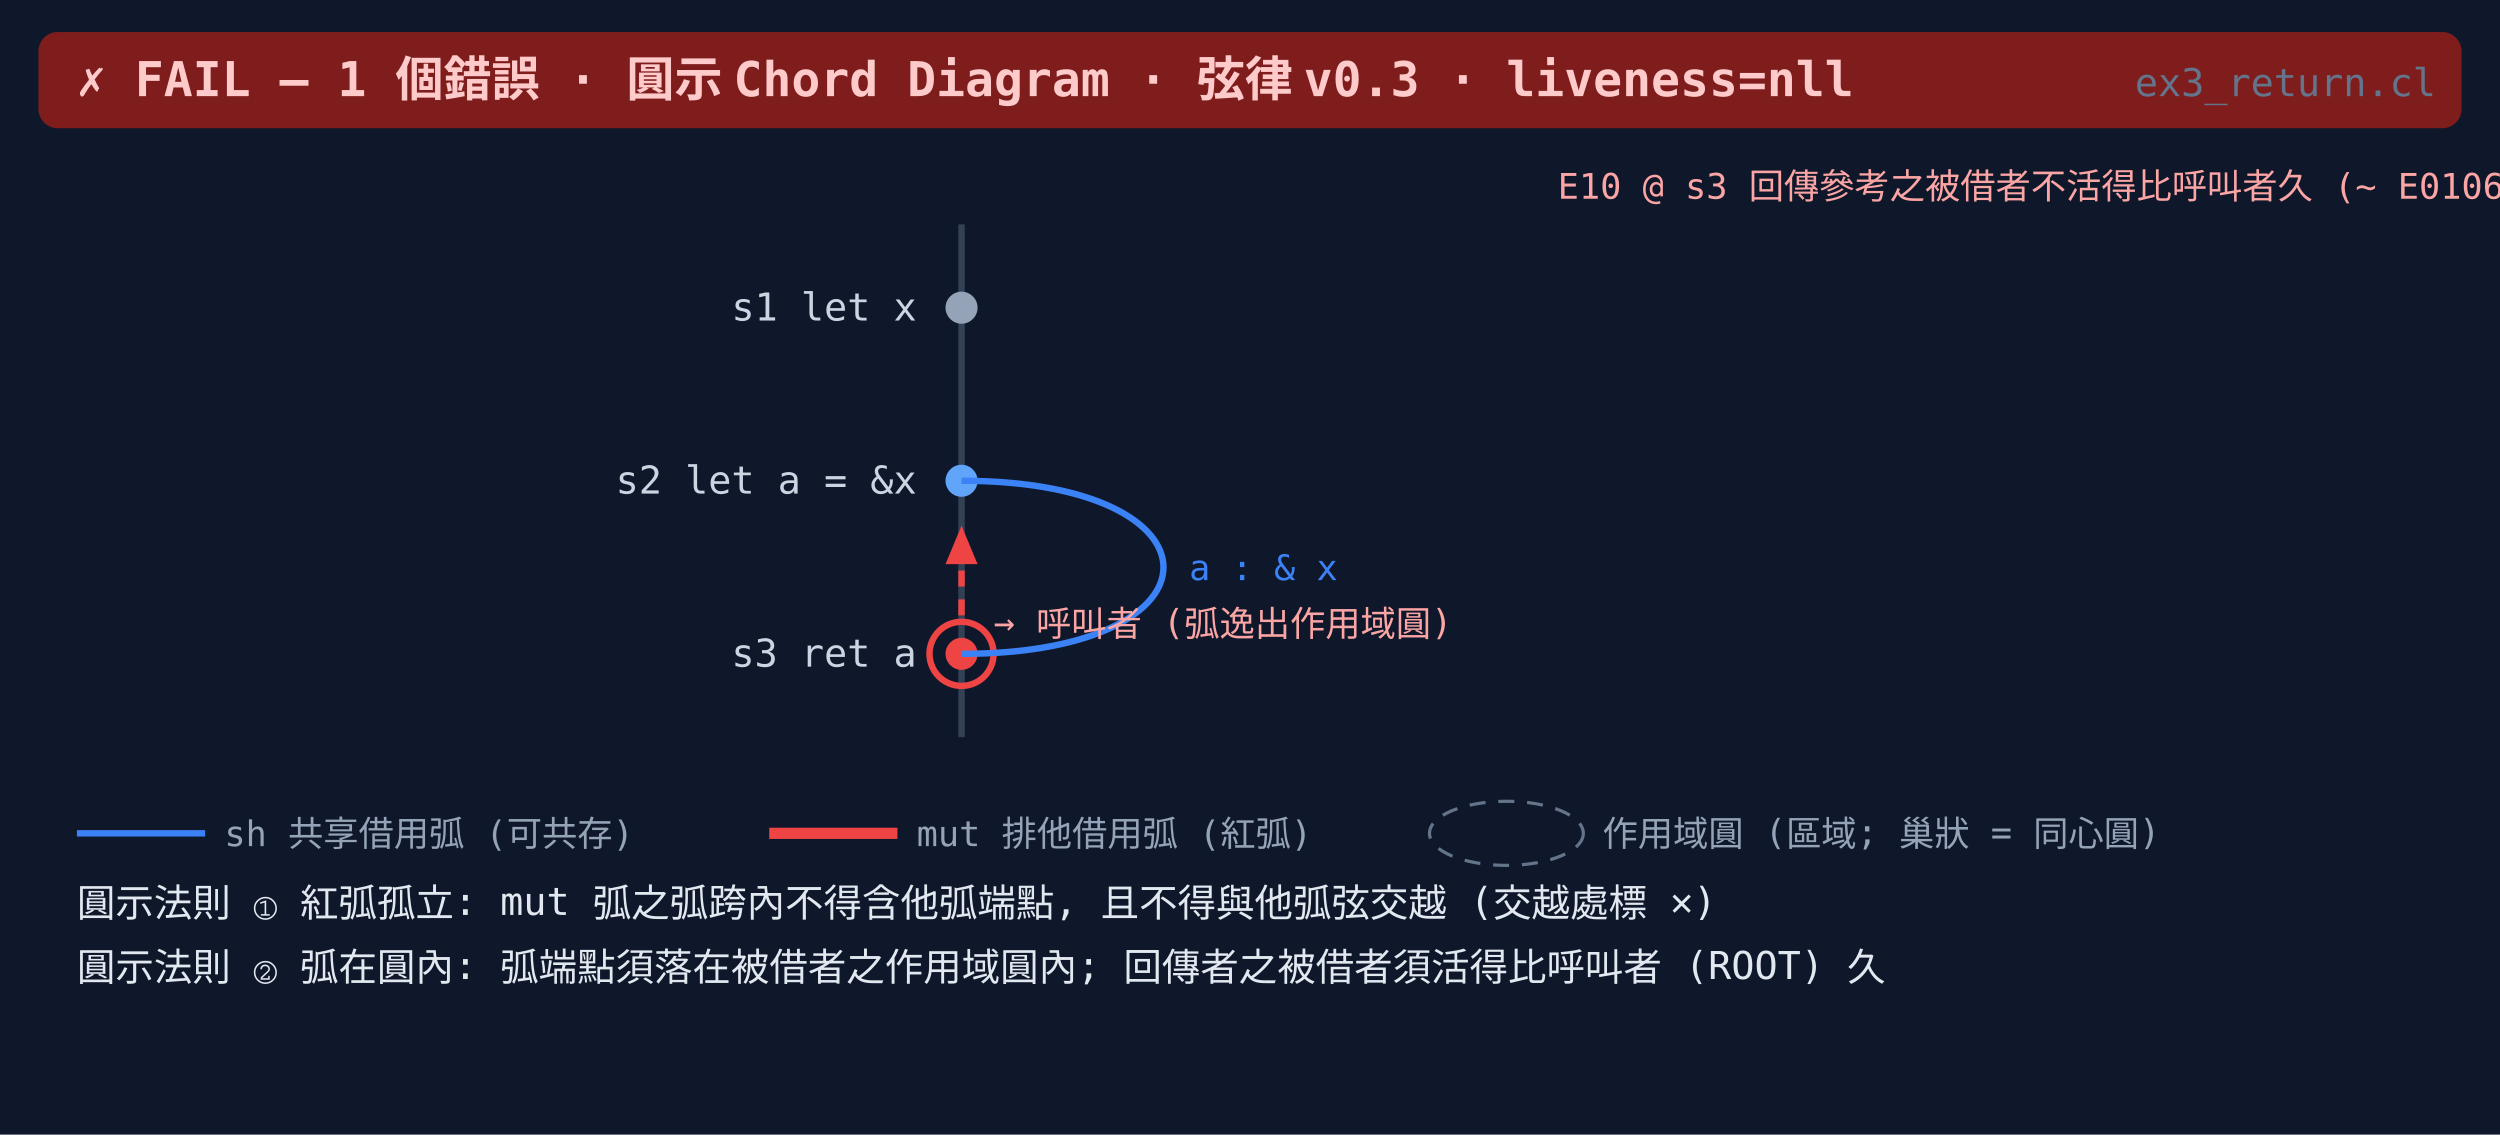
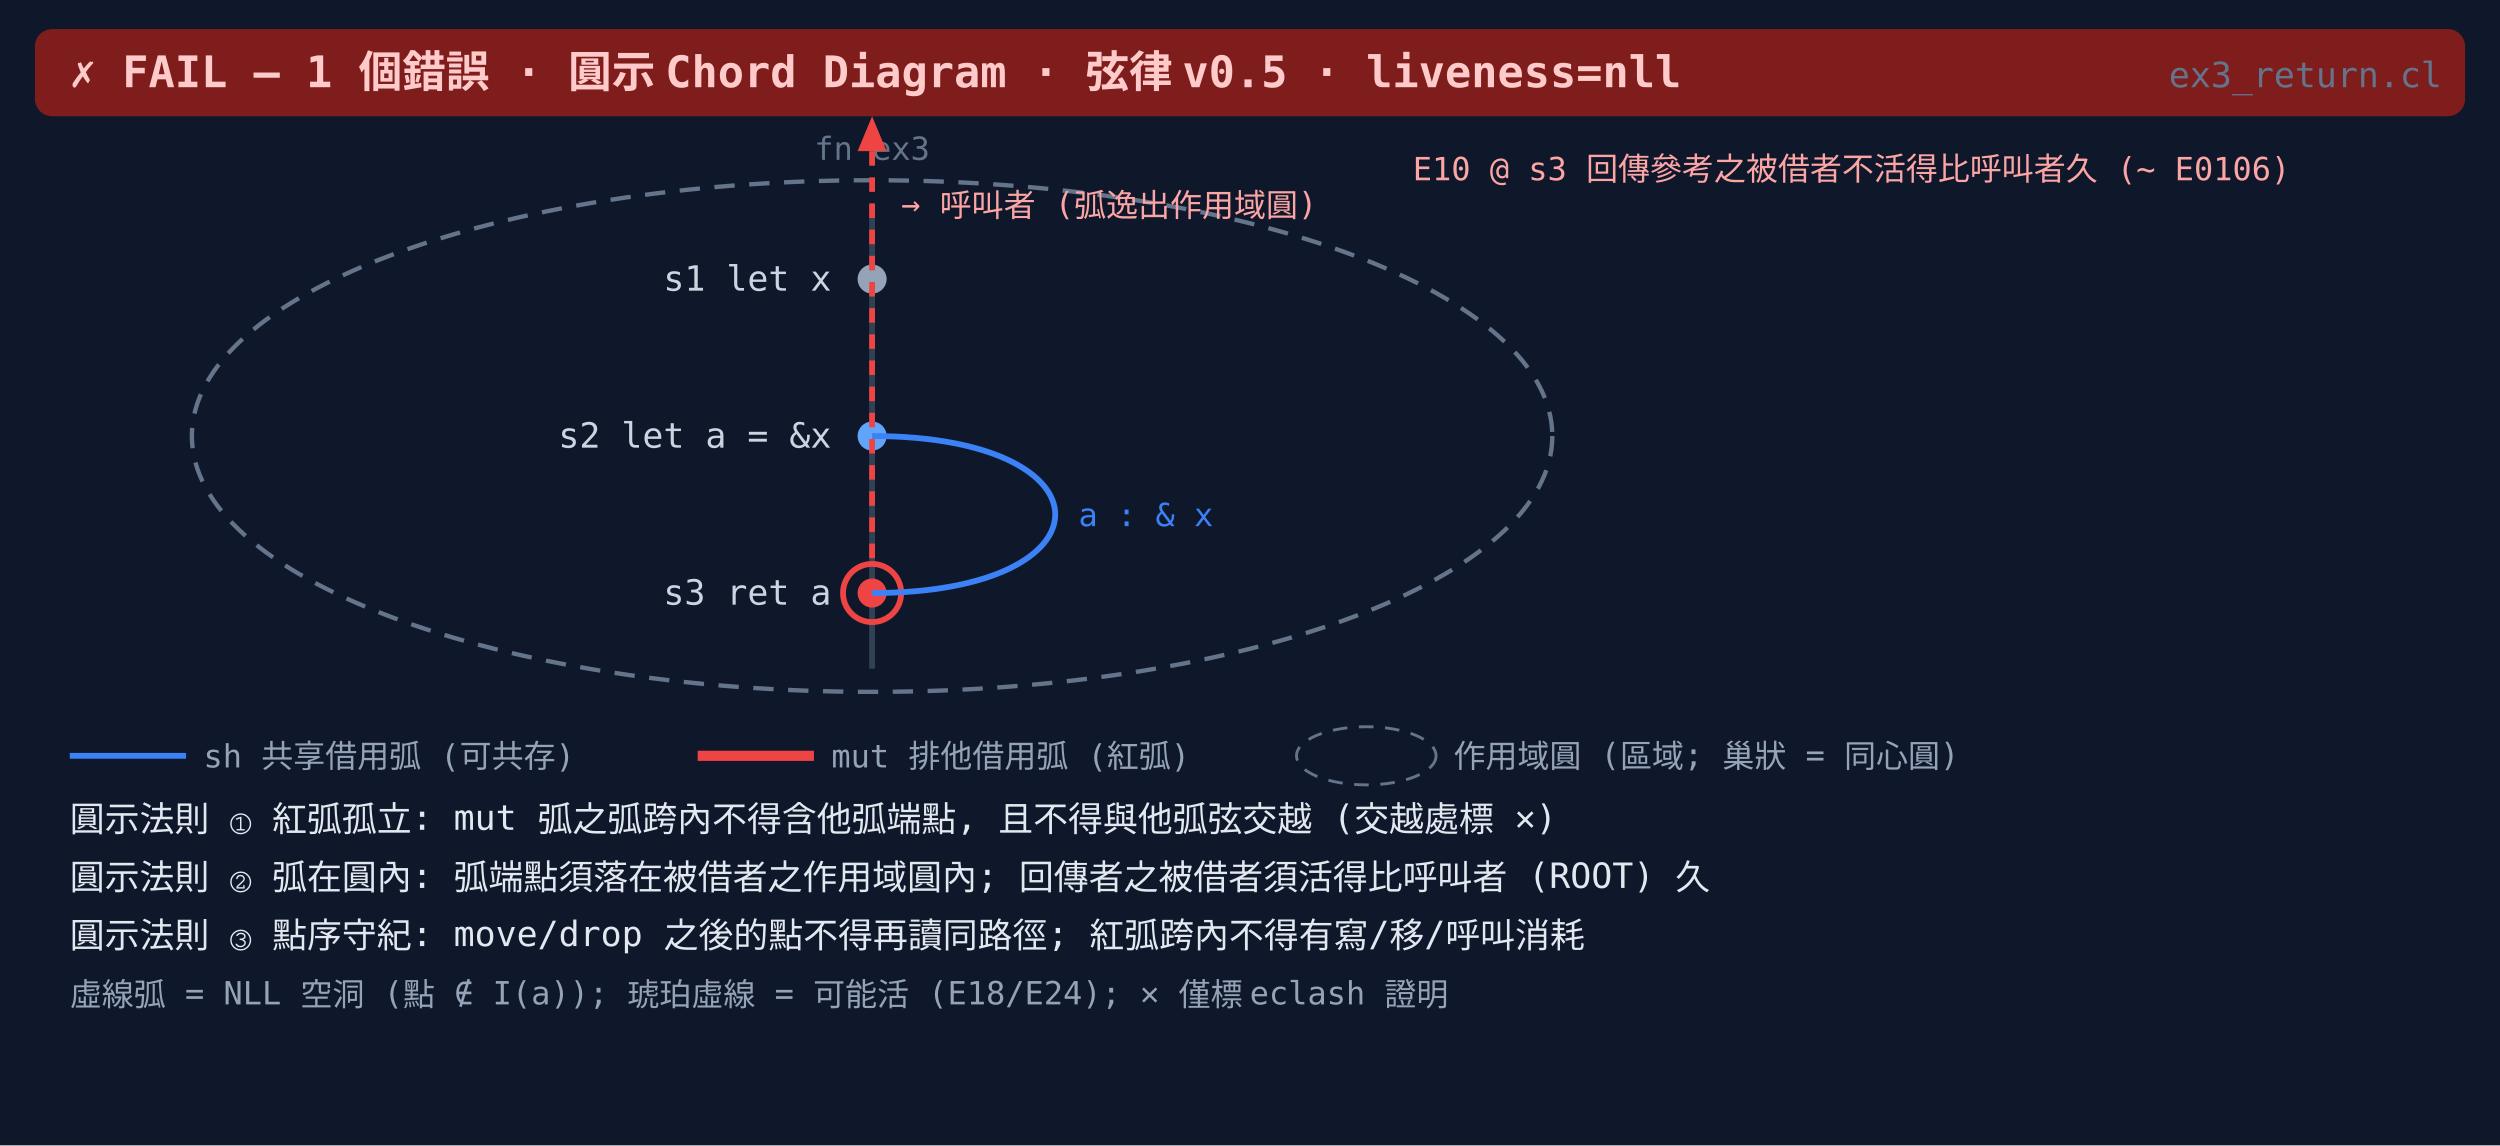
- <svg xmlns="http://www.w3.org/2000/svg" width="780" height="354" viewBox="0 0 780 354" font-family="monospace">
+ <svg xmlns="http://www.w3.org/2000/svg" width="860" height="394" viewBox="0 0 860 394" font-family="monospace">
  <rect width="100%" height="100%" fill="#0f172a" />
-   <rect x="12" y="10" width="756" height="30" rx="6" fill="#7f1d1d" />
-   <text x="24" y="30" fill="#fecaca" font-size="15" font-weight="bold">✗ FAIL — 1 個錯誤  ·  圓示 Chord Diagram · 弦律 v0.3 · liveness=nll</text>
-   <text x="760" y="30" fill="#64748b" font-size="12" text-anchor="end">ex3_return.cl</text>
+   <rect x="12" y="10" width="836" height="30" rx="6" fill="#7f1d1d" />
+   <text x="24" y="30" fill="#fecaca" font-size="15" font-weight="bold">✗ FAIL — 1 個錯誤  ·  圓示 Chord Diagram · 弦律 v0.5 · liveness=nll</text>
+   <text x="840" y="30" fill="#64748b" font-size="12" text-anchor="end">ex3_return.cl</text>
  <line x1="300" y1="70" x2="300" y2="230" stroke="#334155" stroke-width="2" />
+   <ellipse cx="300" cy="150" rx="234" ry="88" fill="none" stroke="#64748b" stroke-width="1.5" stroke-dasharray="7 5" />
+   <text x="300" y="55" fill="#64748b" font-size="11" text-anchor="middle">fn ex3</text>
  <circle cx="300" cy="96" r="5" fill="#94a3b8" />
  <text x="286" y="100" fill="#cbd5e1" font-size="12" text-anchor="end">s1  let x</text>
  <circle cx="300" cy="150" r="5" fill="#60a5fa" />
  <text x="286" y="154" fill="#cbd5e1" font-size="12" text-anchor="end">s2  let a = &amp;x</text>
  <circle cx="300" cy="204" r="5" fill="#ef4444" />
  <circle cx="300" cy="204" r="10" fill="none" stroke="#ef4444" stroke-width="2" />
  <text x="286" y="208" fill="#cbd5e1" font-size="12" text-anchor="end">s3  ret a</text>
  <path d="M 300 150 C 384 150, 384 204, 300 204" fill="none" stroke="#3b82f6" stroke-width="2" />
  <text x="371" y="181" fill="#3b82f6" font-size="11">a : &amp; x</text>
-   <line x1="300" y1="192" x2="300" y2="176" stroke="#ef4444" stroke-width="2" stroke-dasharray="5 4" />
-   <polygon points="300,164 295,176 305,176" fill="#ef4444" />
-   <text x="310" y="198" fill="#fca5a5" font-size="11">→ 呼叫者 (弧逸出作用域圓)</text>
+   <line x1="300" y1="192" x2="300" y2="52" stroke="#ef4444" stroke-width="2" stroke-dasharray="5 4" />
+   <polygon points="300,40 295,52 305,52" fill="#ef4444" />
+   <text x="310" y="74" fill="#fca5a5" font-size="11">→ 呼叫者 (弧逸出作用域圓)</text>
  <text x="486" y="62" fill="#fca5a5" font-size="11">E10 @ s3  回傳參考之被借者不活得比呼叫者久 (~ E0106)</text>
  <line x1="24" y1="260" x2="64" y2="260" stroke="#3b82f6" stroke-width="2" />
  <text x="70" y="264" fill="#94a3b8" font-size="11">sh 共享借用弧 (可共存)</text>
  <line x1="240" y1="260" x2="280" y2="260" stroke="#ef4444" stroke-width="3.5" />
  <text x="286" y="264" fill="#94a3b8" font-size="11">mut 排他借用弧 (紅弧)</text>
  <ellipse cx="470" cy="260" rx="24" ry="10" fill="none" stroke="#64748b" stroke-dasharray="5 4" />
  <text x="500" y="264" fill="#94a3b8" font-size="11">作用域圓 (區域; 巢狀 = 同心圓)</text>
  <text x="24" y="286" fill="#e2e8f0" font-size="12">圓示法則 ① 紅弧孤立: mut 弧之弧跨內不得含他弧端點, 且不得與他弧弦交越 (交越處標 ✕)</text>
  <text x="24" y="306" fill="#e2e8f0" font-size="12">圓示法則 ② 弧在圓內: 弧端點須落在被借者之作用域圓內; 回傳者之被借者須活得比呼叫者 (ROOT) 久</text>
+   <text x="24" y="326" fill="#e2e8f0" font-size="12">圓示法則 ③ 點序守紀: move/drop 之後的點不得再讀同路徑; 紅弧跨內不得有寫/移/呼叫消耗</text>
+   <text x="24" y="346" fill="#94a3b8" font-size="11">虛線弧 = NLL 空洞 (點 ∉ I(a)); 琥珀虛線 = 可能活 (E18/E24); ✕ 僅標 eclash 證明</text>
</svg>
